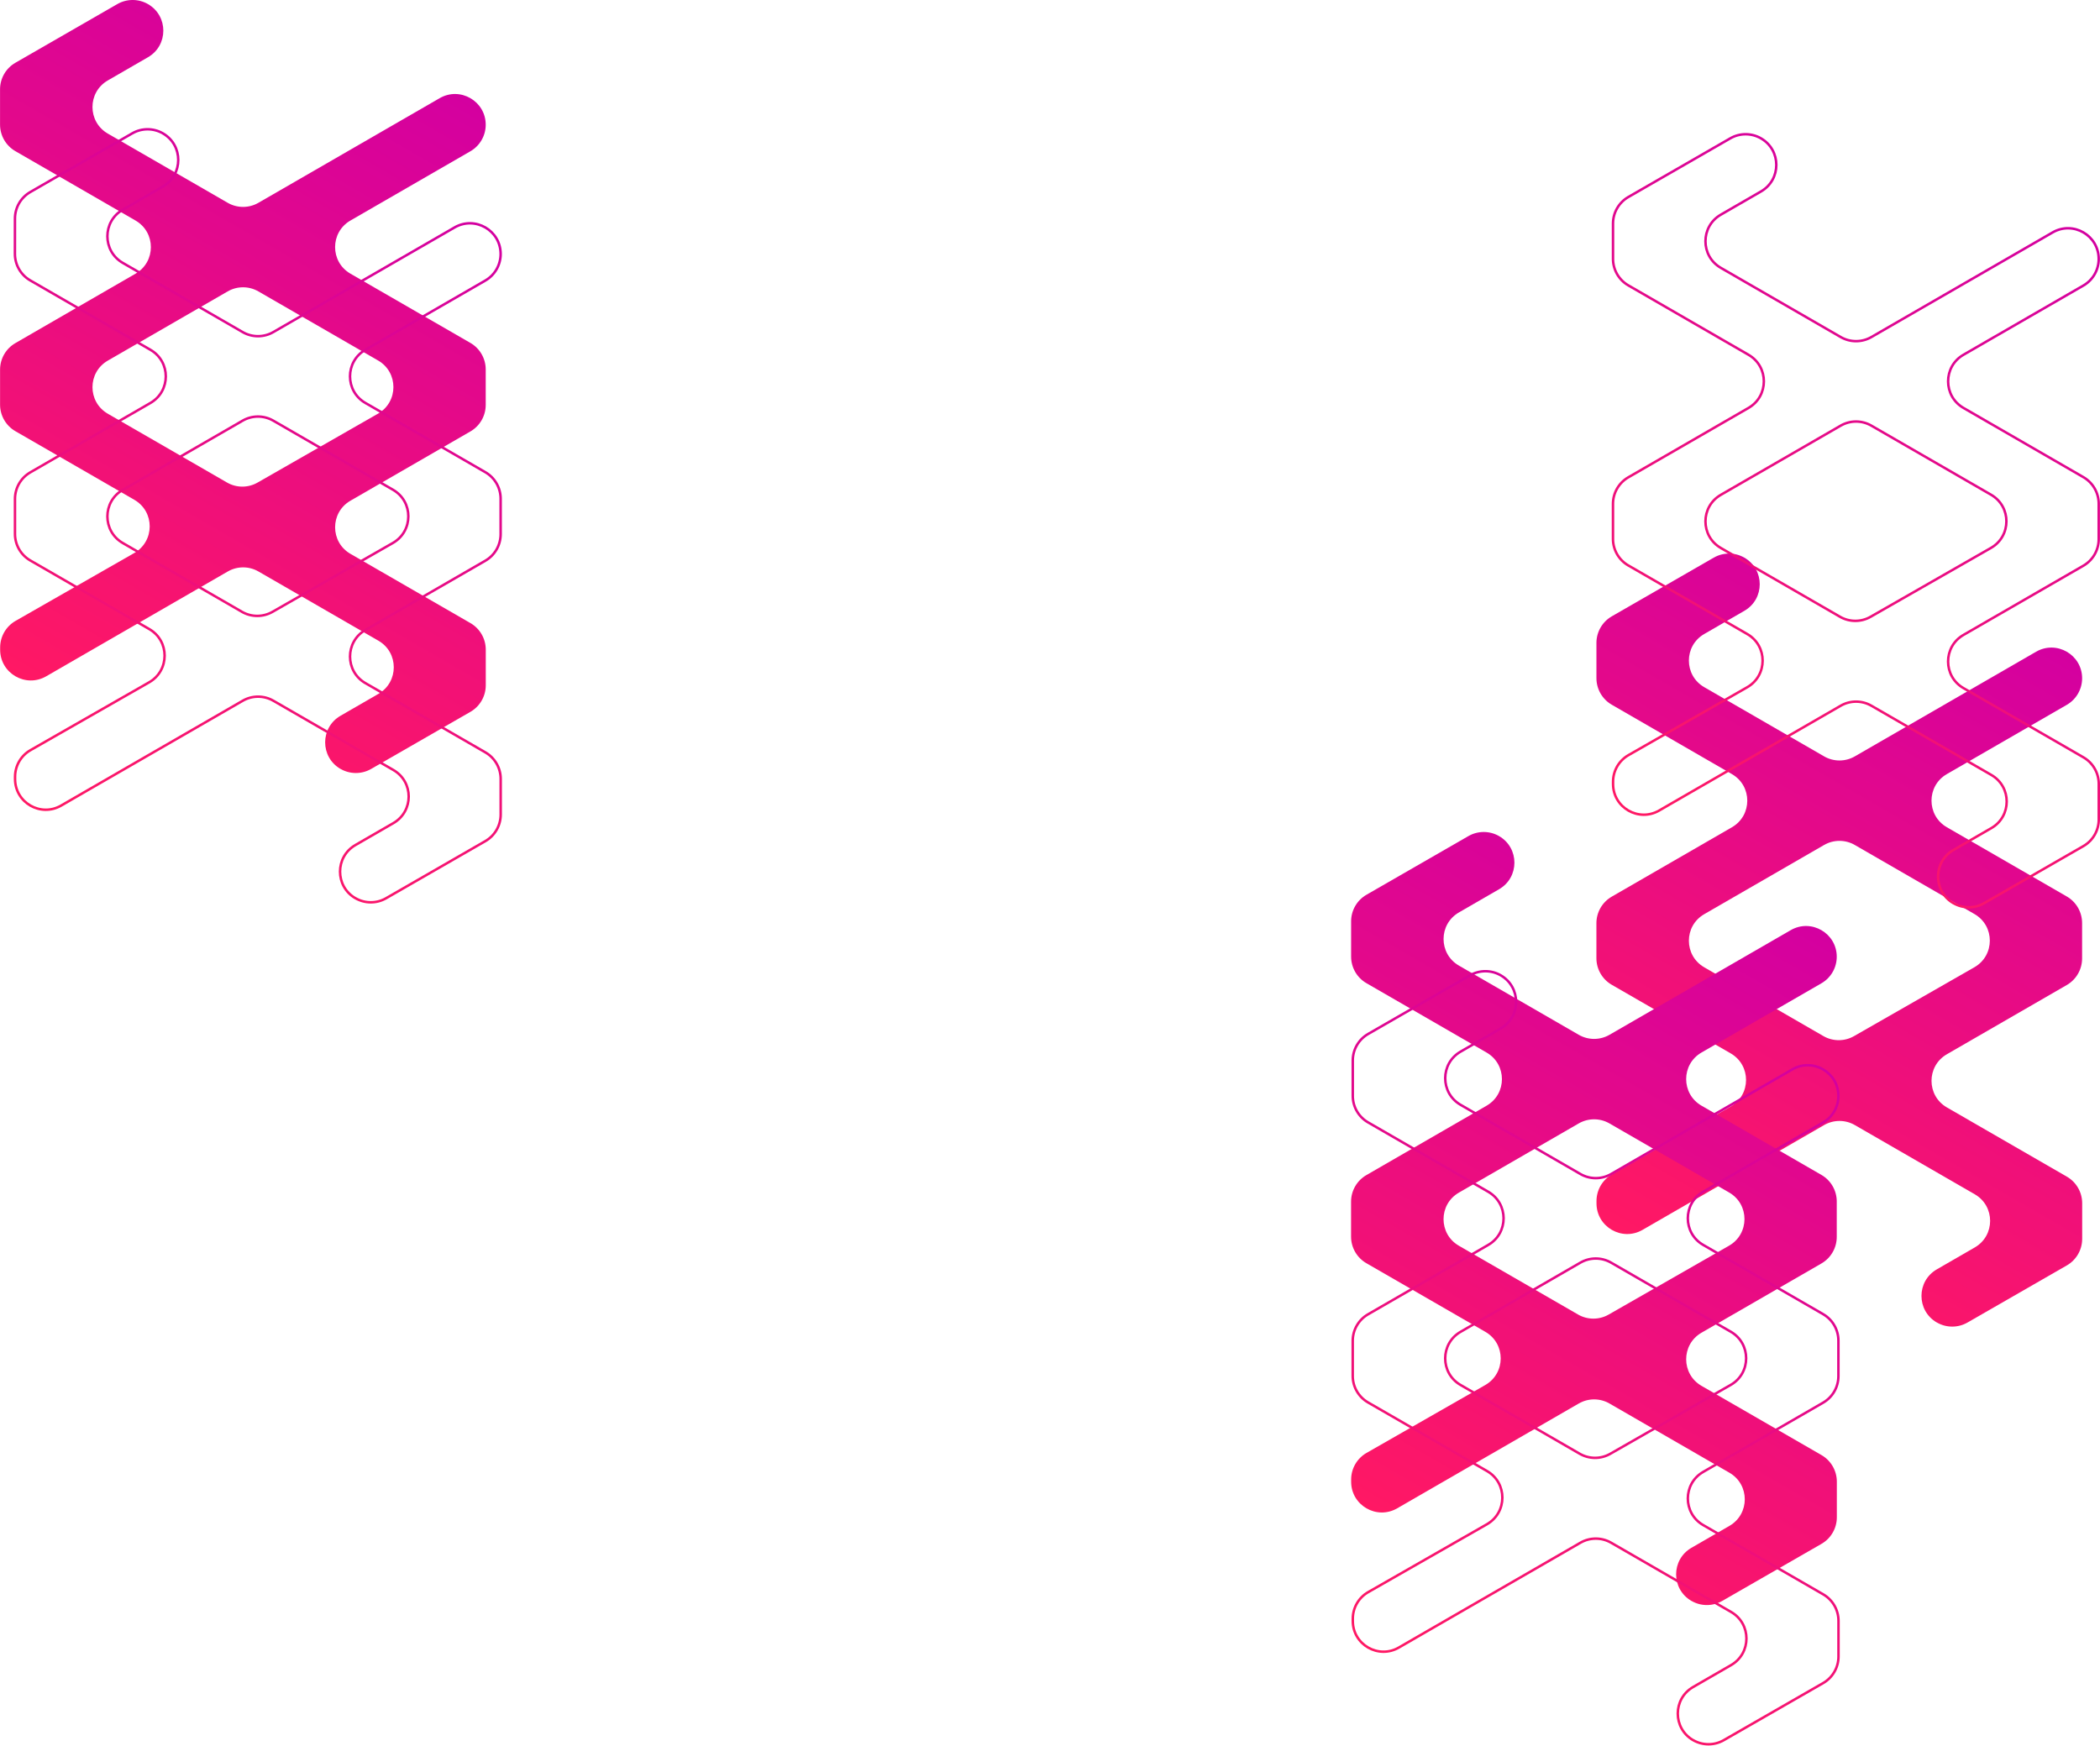
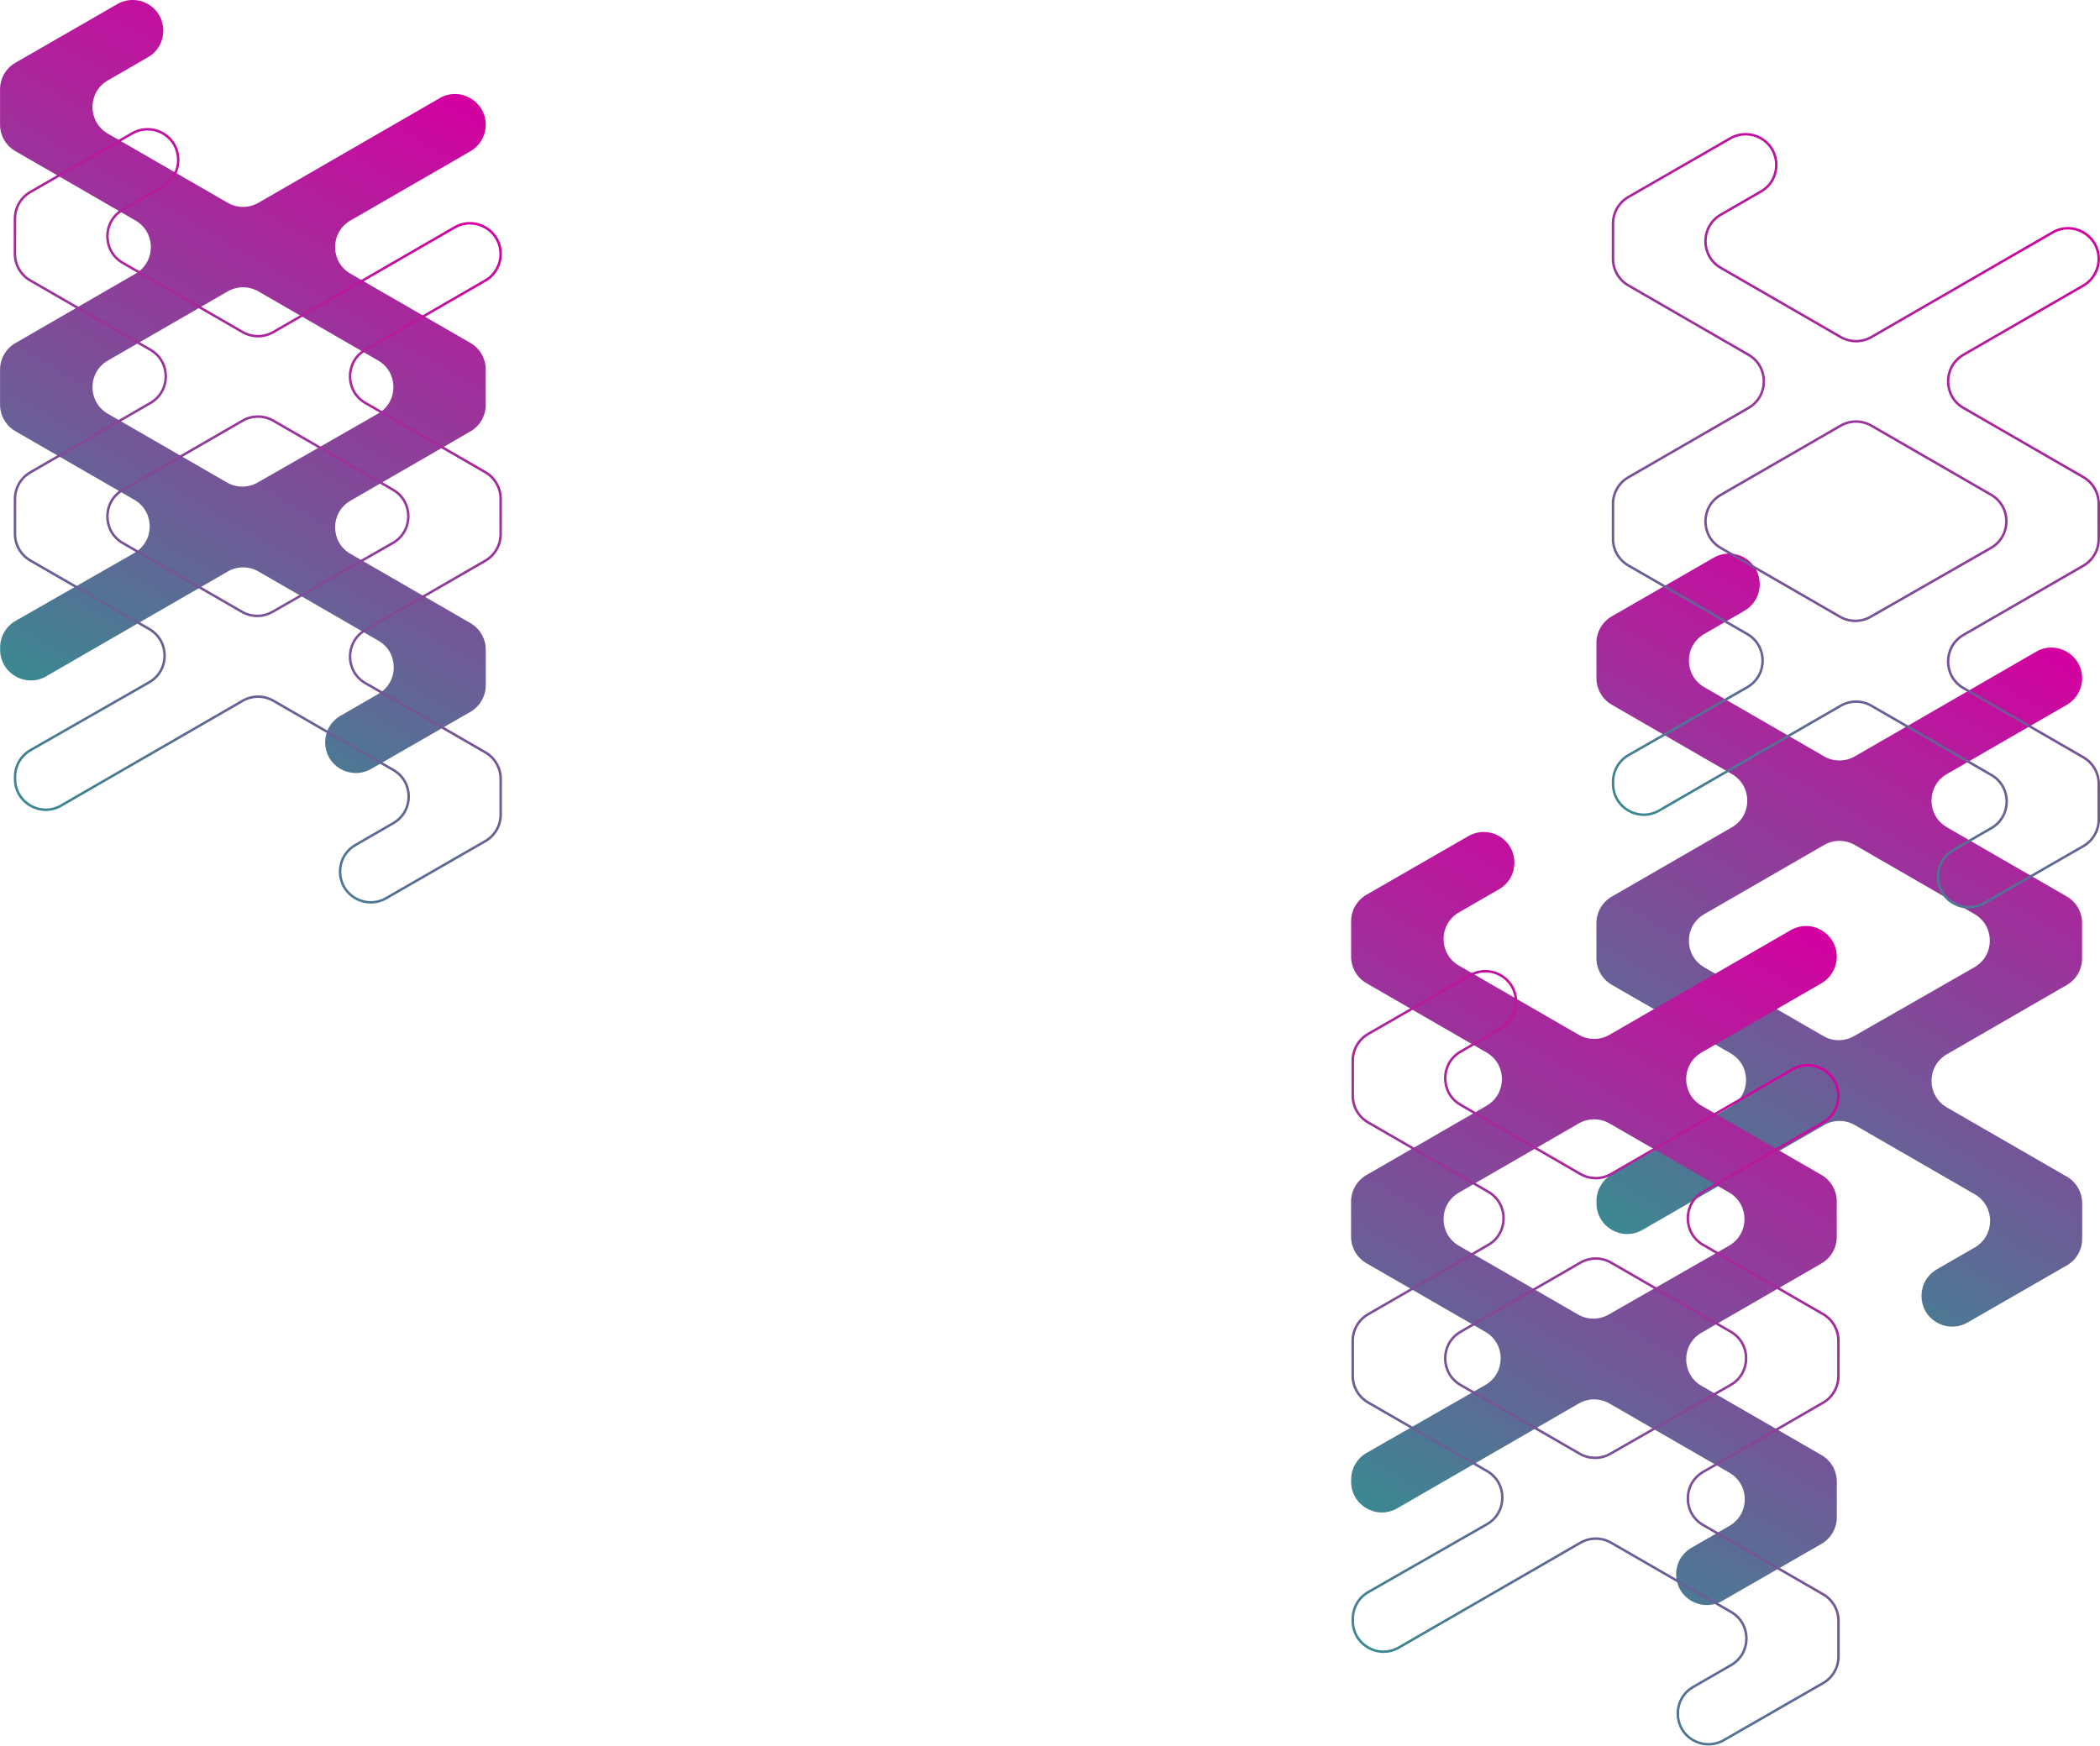
<svg xmlns="http://www.w3.org/2000/svg" xmlns:xlink="http://www.w3.org/1999/xlink" viewBox="0 0 2533.56 2106.36">
  <defs>
    <linearGradient id="linear-gradient" x1="1999.44" y1="1515.72" x2="2438.73" y2="754.86" gradientUnits="userSpaceOnUse">
-       <stop offset="0" stop-color="#ff1864" />
+       <stop offset="0" stop-color="#3b8892" />
      <stop offset="1" stop-color="#d400a0" />
    </linearGradient>
    <linearGradient id="linear-gradient-2" x1="1703.44" y1="1851.72" x2="2142.73" y2="1090.86" xlink:href="#linear-gradient" />
    <linearGradient id="linear-gradient-3" x1="2018.69" y1="1011.02" x2="2459.48" y2="247.56" xlink:href="#linear-gradient" />
    <linearGradient id="linear-gradient-4" x1="1704.69" y1="2021.02" x2="2145.48" y2="1257.56" xlink:href="#linear-gradient" />
    <linearGradient id="linear-gradient-5" x1="73.44" y1="847.72" x2="512.73" y2="86.86" xlink:href="#linear-gradient" />
    <linearGradient id="linear-gradient-6" x1="90.69" y1="1005.02" x2="531.48" y2="241.56" xlink:href="#linear-gradient" />
    <style>.cls-1{opacity:.22}</style>
  </defs>
  <g id="Layer_2" data-name="Layer 2">
    <g id="Layer_1-2" data-name="Layer 1">
      <path d="M1944.51 850.38l145 83.74c24.68 14.25 24.69 49.87 0 64.13l-145 83.73a37 37 0 00-18.51 32.07v42.23a37 37 0 0018.52 32.07l143.49 82.77c24.75 14.28 24.68 50-.12 64.22l-143.14 81.85a37 37 0 00-18.65 32.14v2.72c0 28.5 30.86 46.31 55.54 32.06l219.1-126.5a37 37 0 0137 0l144.74 83.54c24.69 14.25 24.69 49.88 0 64.14l-45.79 26.44c-24.66 14.24-24.69 49.82-.06 64.1h.07a37 37 0 0037.05.05l119.77-68.88a37 37 0 0018.54-32.08v-43a37 37 0 00-18.52-32.07l-144.73-83.54c-24.68-14.25-24.69-49.88 0-64.13l144.64-83.53a37 37 0 0018.51-32.06v-42.77a37 37 0 00-18.51-32.06l-144.66-83.54c-24.68-14.25-24.68-49.88 0-64.13l144.66-83.53a37 37 0 0018.55-32.05c0-28.5-30.86-46.32-55.55-32.06l-218.71 126.28a37.05 37.05 0 01-37 0l-144.66-83.53c-24.68-14.25-24.68-49.88 0-64.13l48.45-28c24.69-14.24 24.7-49.88 0-64.13a37.05 37.05 0 00-37 0l-122.94 70.77a37 37 0 00-18.56 32v42.52a37 37 0 0018.48 32.15zm111.57 252.77l144.63-83.52a37 37 0 0137 0l144.42 83.37c24.74 14.29 24.67 50-.13 64.2l-145.25 83.11a37 37 0 01-36.89-.07l-143.77-83c-24.69-14.24-24.69-49.84-.01-64.09z" fill="url(#linear-gradient)" />
      <path d="M1648.51 1186.38l145 83.74c24.68 14.25 24.69 49.87 0 64.13l-145 83.73a37 37 0 00-18.51 32.07v42.23a37 37 0 0018.52 32.07l143.49 82.77c24.75 14.28 24.68 50-.12 64.22l-143.14 81.85a37 37 0 00-18.65 32.14v2.72c0 28.5 30.86 46.31 55.54 32.06l219.1-126.5a37 37 0 0137 0l144.74 83.54c24.69 14.25 24.69 49.88 0 64.14l-45.79 26.44c-24.66 14.24-24.69 49.82-.06 64.1h.07a37 37 0 0037.05.05l119.77-68.88a37 37 0 0018.54-32.08v-43a37 37 0 00-18.52-32.07l-144.73-83.54c-24.68-14.25-24.69-49.88 0-64.13l144.64-83.53a37 37 0 0018.51-32.06v-42.77a37 37 0 00-18.51-32.06l-144.66-83.54c-24.68-14.25-24.68-49.88 0-64.13l144.66-83.53a37 37 0 0018.51-32.07c0-28.5-30.86-46.32-55.55-32.06l-218.67 126.28a37.05 37.05 0 01-37 0l-144.63-83.53c-24.68-14.25-24.68-49.88 0-64.13l48.45-28c24.69-14.24 24.7-49.88 0-64.13a37.05 37.05 0 00-37 0l-122.94 70.77a37 37 0 00-18.56 32v42.52a37 37 0 0018.45 32.17zm111.57 252.77l144.63-83.52a37 37 0 0137 0l144.42 83.37c24.74 14.29 24.67 50-.13 64.2l-145.25 83.11a37 37 0 01-36.89-.07l-143.77-83c-24.69-14.24-24.69-49.84-.01-64.09z" fill="url(#linear-gradient-2)" />
      <path d="M1964.51 344.38l145 83.74c24.68 14.25 24.69 49.87 0 64.13l-145 83.73a37 37 0 00-18.51 32.07v42.23a37 37 0 0018.52 32.07l143.49 82.77c24.75 14.28 24.68 50-.12 64.22l-143.14 81.85a37 37 0 00-18.65 32.14v2.72c0 28.5 30.86 46.31 55.54 32.06l219.1-126.5a37 37 0 0137 0l144.74 83.54c24.69 14.25 24.69 49.88 0 64.14l-45.79 26.44c-24.66 14.24-24.69 49.82-.06 64.1h.07a37 37 0 0037.05.05l119.77-68.88a37 37 0 0018.54-32.08v-42.98a37 37 0 00-18.52-32.07l-144.73-83.54c-24.68-14.25-24.69-49.88 0-64.13l144.64-83.53a37 37 0 0018.55-32.06v-42.77a37 37 0 00-18.51-32.06l-144.66-83.54c-24.68-14.25-24.68-49.88 0-64.13l144.66-83.53a37 37 0 0018.51-32.07h0c0-28.5-30.86-46.32-55.55-32.06l-218.71 126.28a37.05 37.05 0 01-37 0l-144.66-83.53c-24.68-14.25-24.68-49.88 0-64.13l48.45-28c24.69-14.24 24.7-49.88 0-64.13h0a37.05 37.05 0 00-37 0l-122.94 70.77a37 37 0 00-18.56 32v42.52a37 37 0 0018.48 32.15zm111.57 252.77l144.63-83.52a37 37 0 0137 0L2402.13 597c24.74 14.29 24.67 50-.13 64.2l-145.25 83.11a37 37 0 01-36.89-.07l-143.77-83c-24.69-14.24-24.69-49.84-.01-64.09z" stroke="url(#linear-gradient-3)" fill="none" stroke-miterlimit="10" stroke-width="3" />
      <path d="M1650.51 1354.38l145 83.74c24.68 14.25 24.69 49.87 0 64.13l-145 83.73a37 37 0 00-18.51 32.07v42.23a37 37 0 0018.52 32.07l143.49 82.77c24.75 14.28 24.68 50-.12 64.22l-143.14 81.85a37 37 0 00-18.65 32.14v2.72c0 28.5 30.86 46.31 55.54 32.06l219.1-126.5a37 37 0 0137 0l144.74 83.54c24.69 14.25 24.69 49.88 0 64.14l-45.79 26.44c-24.66 14.24-24.69 49.82-.06 64.1h.07a37 37 0 0037.05 0l119.77-68.83a37 37 0 0018.54-32.08v-43a37 37 0 00-18.52-32.07l-144.73-83.54c-24.68-14.25-24.69-49.88 0-64.13l144.64-83.53a37 37 0 0018.51-32.06v-42.77a37 37 0 00-18.51-32.06l-144.66-83.54c-24.68-14.25-24.68-49.88 0-64.13l144.66-83.53a37 37 0 0018.51-32.07h0c0-28.5-30.86-46.32-55.55-32.06l-218.67 126.28a37.05 37.05 0 01-37 0l-144.63-83.53c-24.68-14.25-24.68-49.88 0-64.13l48.45-28c24.69-14.24 24.7-49.88 0-64.13h0a37.05 37.05 0 00-37 0l-122.94 70.77a37 37 0 00-18.56 32v42.52a37 37 0 0018.45 32.17zm111.57 252.77l144.63-83.52a37 37 0 0137 0l144.42 83.37c24.74 14.29 24.67 50-.13 64.2l-145.25 83.11a37 37 0 01-36.89-.07l-143.77-83c-24.69-14.24-24.69-49.84-.01-64.09z" stroke="url(#linear-gradient-4)" fill="none" stroke-miterlimit="10" stroke-width="3" />
      <path d="M18.51 182.38l145 83.74c24.68 14.25 24.69 49.87 0 64.13L18.59 414A37 37 0 00.08 446.05v42.23a37 37 0 0018.52 32.07l143.49 82.77c24.75 14.28 24.68 50-.12 64.22L18.83 749.19A37 37 0 00.18 781.33v2.72c0 28.5 30.86 46.31 55.54 32.06l219.1-126.5a37 37 0 0137 0l144.74 83.54c24.69 14.25 24.69 49.88 0 64.14l-45.76 26.44c-24.66 14.24-24.69 49.82-.06 64.1h.07a37 37 0 0037.05 0L567.52 859a37 37 0 0018.54-32.08v-42.98a37 37 0 00-18.52-32.07l-144.73-83.54c-24.68-14.25-24.69-49.88 0-64.13l144.64-83.53A37 37 0 00586 488.61v-42.77a37 37 0 00-18.51-32.06l-144.7-83.54c-24.68-14.25-24.68-49.88 0-64.13l144.66-83.53A37 37 0 00586 150.51c0-28.5-30.86-46.32-55.55-32.06L311.74 244.73a37.05 37.05 0 01-37 0L130.08 161.2c-24.68-14.25-24.68-49.88 0-64.13l48.45-28c24.69-14.24 24.7-49.88 0-64.13a37.05 37.05 0 00-37 0L18.61 75.71a37 37 0 00-18.56 32v42.52a37 37 0 0018.46 32.15zm111.57 252.77l144.63-83.52a37 37 0 0137 0L456.13 435c24.74 14.29 24.67 50-.13 64.2l-145.25 83.12a37 37 0 01-36.89-.07l-143.77-83c-24.69-14.25-24.69-49.85-.01-64.1z" fill="url(#linear-gradient-5)" />
      <path d="M36.51 338.38l145 83.74c24.68 14.25 24.69 49.87 0 64.13L36.59 570a37 37 0 00-18.51 32.07v42.23a37 37 0 0018.52 32.05l143.49 82.77c24.75 14.28 24.68 50-.12 64.22L36.83 905.19a37 37 0 00-18.65 32.14v2.72c0 28.5 30.86 46.31 55.54 32.06l219.1-126.5a37 37 0 0137 0l144.74 83.54c24.69 14.25 24.69 49.88 0 64.14l-45.79 26.44c-24.66 14.24-24.69 49.82-.06 64.1h.07a37 37 0 0037.05.05L585.52 1015a37 37 0 0018.54-32.08v-42.98a37 37 0 00-18.52-32.07l-144.73-83.54c-24.68-14.25-24.69-49.88 0-64.13l144.64-83.53A37 37 0 00604 644.61v-42.77a37 37 0 00-18.51-32.06l-144.7-83.54c-24.68-14.25-24.68-49.88 0-64.13l144.66-83.53A37 37 0 00604 306.51h0c0-28.5-30.86-46.32-55.55-32.06L329.74 400.73a37.05 37.05 0 01-37 0L148.08 317.2c-24.68-14.25-24.68-49.88 0-64.13l48.45-28c24.69-14.24 24.7-49.88 0-64.13h0a37.05 37.05 0 00-37 0L36.61 231.71a37 37 0 00-18.56 32L18 306.27a37 37 0 0018.51 32.11zm111.57 252.77l144.63-83.52a37 37 0 0137 0L474.13 591c24.74 14.29 24.67 50-.13 64.2l-145.25 83.12a37 37 0 01-36.89-.07l-143.77-83c-24.69-14.25-24.69-49.85-.01-64.1z" stroke="url(#linear-gradient-6)" fill="none" stroke-miterlimit="10" stroke-width="3" />
    </g>
  </g>
</svg>
